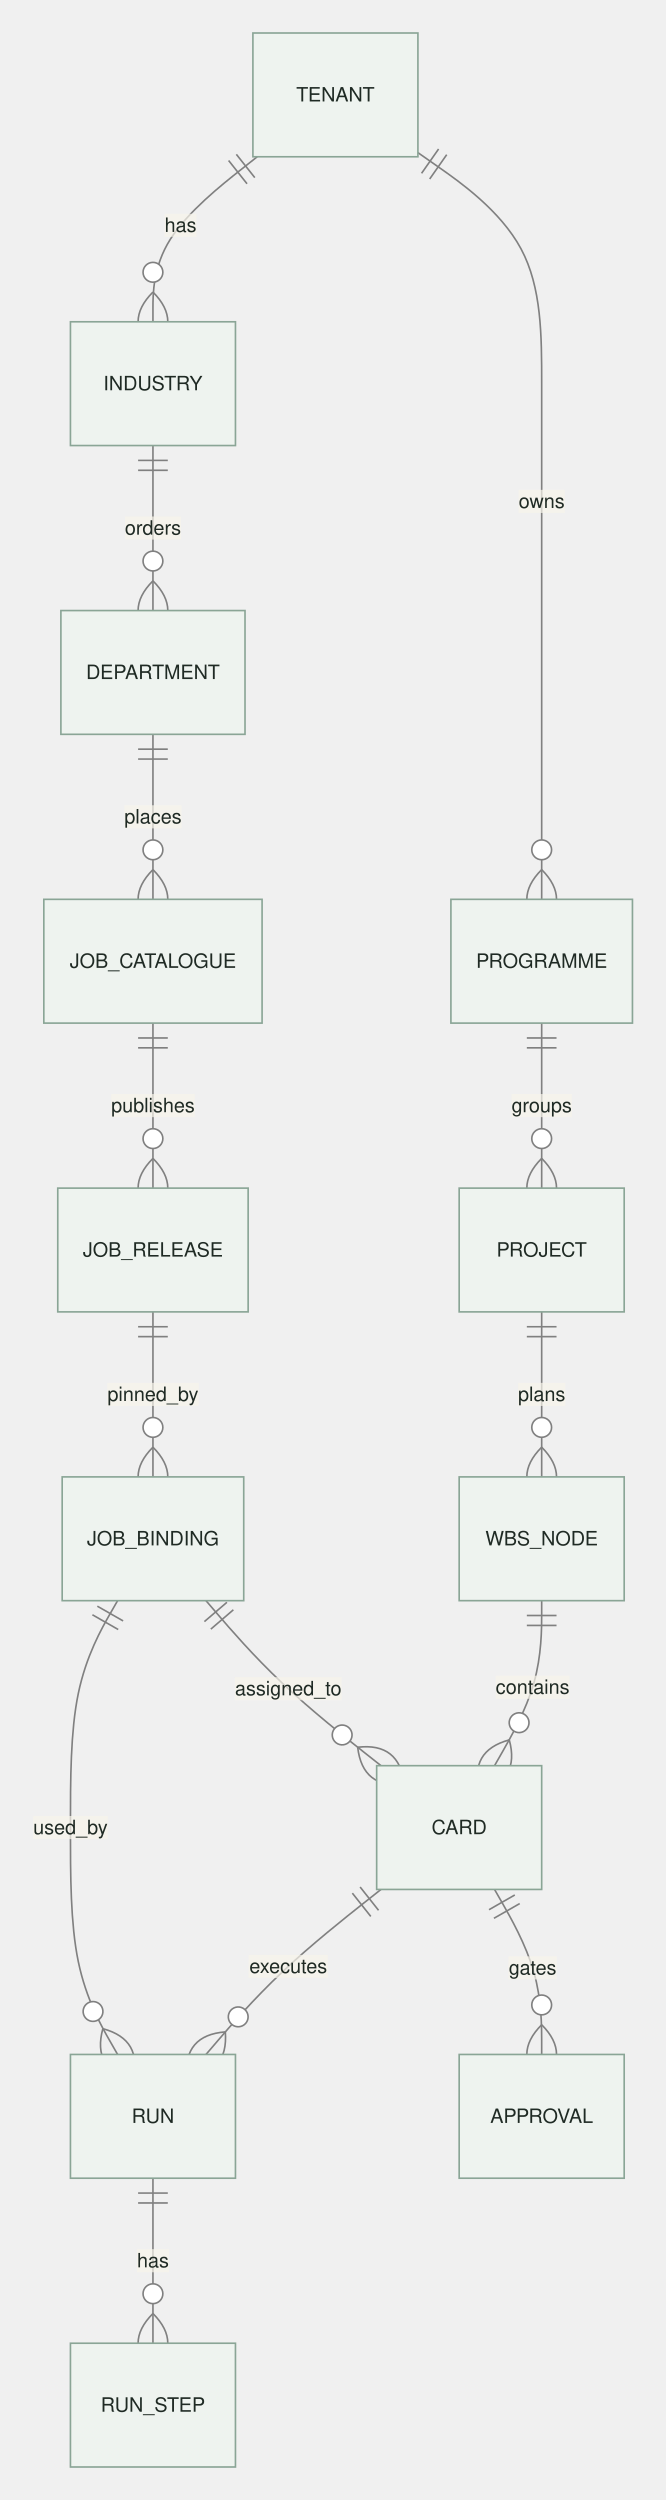
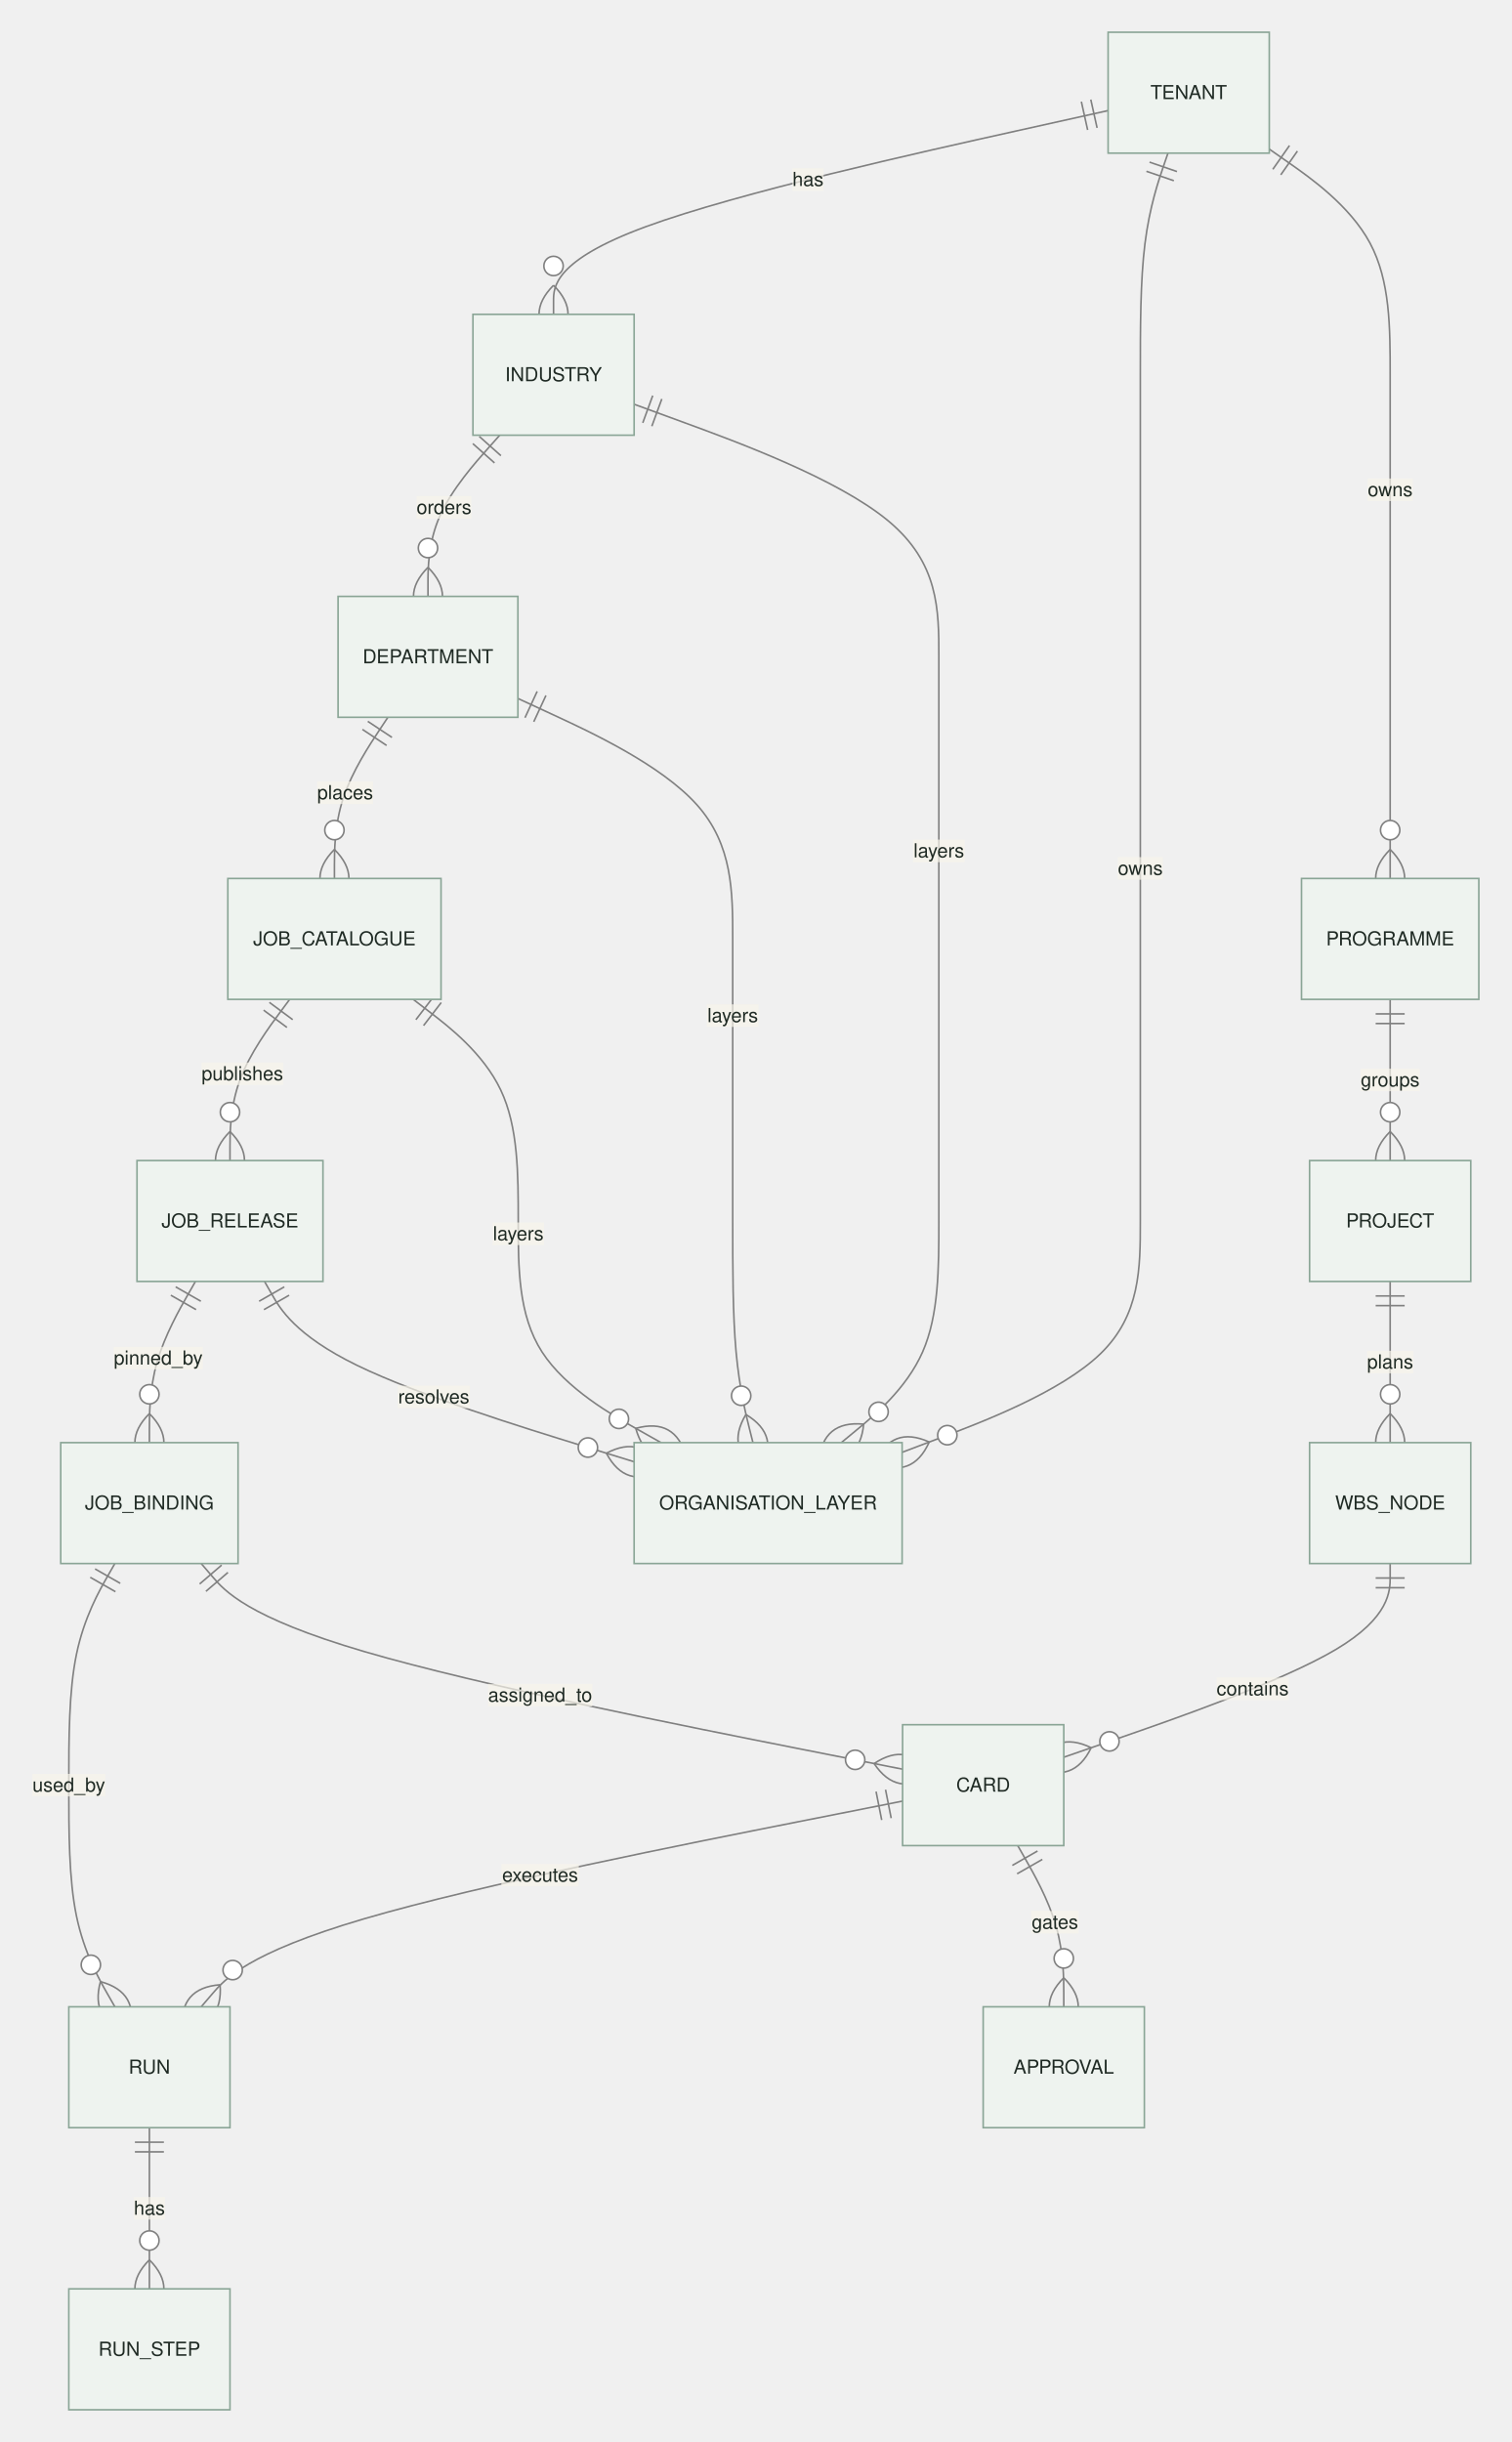
- <svg xmlns="http://www.w3.org/2000/svg" aria-roledescription="er" role="graphics-document document" viewBox="-6.555 0 403.265 1515" height="1515" width="403.265" id="my-svg" style="background-color: transparent;">
+ <svg xmlns="http://www.w3.org/2000/svg" aria-roledescription="er" role="graphics-document document" viewBox="-17.68 0 937.508 1515" height="1515" width="937.508" id="my-svg" style="background-color: transparent;">
  <style>#my-svg{font-family:IBM Plex Sans,Helvetica,Arial,sans-serif;font-size:14px;fill:#1f2a24;}#my-svg .error-icon{fill:#f7f4ea;}#my-svg .error-text{fill:#080b15;stroke:#080b15;}#my-svg .edge-thickness-normal{stroke-width:1px;}#my-svg .edge-thickness-thick{stroke-width:3.5px;}#my-svg .edge-pattern-solid{stroke-dasharray:0;}#my-svg .edge-thickness-invisible{stroke-width:0;fill:none;}#my-svg .edge-pattern-dashed{stroke-dasharray:3;}#my-svg .edge-pattern-dotted{stroke-dasharray:2;}#my-svg .marker{fill:#6f8779;stroke:#6f8779;}#my-svg .marker.cross{stroke:#6f8779;}#my-svg svg{font-family:IBM Plex Sans,Helvetica,Arial,sans-serif;font-size:14px;}#my-svg p{margin:0;}#my-svg .entityBox{fill:#eef3ef;stroke:#8aa596;}#my-svg .attributeBoxOdd{fill:#ffffff;stroke:#8aa596;}#my-svg .attributeBoxEven{fill:#f2f2f2;stroke:#8aa596;}#my-svg .relationshipLabelBox{fill:#f7f4ea;opacity:0.7;background-color:#f7f4ea;}#my-svg .relationshipLabelBox rect{opacity:0.5;}#my-svg .relationshipLine{stroke:#6f8779;}#my-svg .entityTitleText{text-anchor:middle;font-size:18px;fill:#1f2a24;}#my-svg #MD_PARENT_START{fill:#f5f5f5!important;stroke:#6f8779!important;stroke-width:1;}#my-svg #MD_PARENT_END{fill:#f5f5f5!important;stroke:#6f8779!important;stroke-width:1;}#my-svg :root{--mermaid-font-family:"trebuchet ms",verdana,arial,sans-serif;}</style>
  <g />
  <defs>
    <marker orient="auto" markerHeight="240" markerWidth="190" refY="7" refX="0" id="MD_PARENT_START">
      <path d="M 18,7 L9,13 L1,7 L9,1 Z" />
    </marker>
  </defs>
  <defs>
    <marker orient="auto" markerHeight="28" markerWidth="20" refY="7" refX="19" id="MD_PARENT_END">
      <path d="M 18,7 L9,13 L1,7 L9,1 Z" />
    </marker>
  </defs>
  <defs>
    <marker orient="auto" markerHeight="18" markerWidth="18" refY="9" refX="0" id="ONLY_ONE_START">
      <path d="M9,0 L9,18 M15,0 L15,18" fill="none" stroke="gray" />
    </marker>
  </defs>
  <defs>
    <marker orient="auto" markerHeight="18" markerWidth="18" refY="9" refX="18" id="ONLY_ONE_END">
      <path d="M3,0 L3,18 M9,0 L9,18" fill="none" stroke="gray" />
    </marker>
  </defs>
  <defs>
    <marker orient="auto" markerHeight="18" markerWidth="30" refY="9" refX="0" id="ZERO_OR_ONE_START">
      <circle r="6" cy="9" cx="21" fill="white" stroke="gray" />
      <path d="M9,0 L9,18" fill="none" stroke="gray" />
    </marker>
  </defs>
  <defs>
    <marker orient="auto" markerHeight="18" markerWidth="30" refY="9" refX="30" id="ZERO_OR_ONE_END">
      <circle r="6" cy="9" cx="9" fill="white" stroke="gray" />
      <path d="M21,0 L21,18" fill="none" stroke="gray" />
    </marker>
  </defs>
  <defs>
    <marker orient="auto" markerHeight="36" markerWidth="45" refY="18" refX="18" id="ONE_OR_MORE_START">
      <path d="M0,18 Q 18,0 36,18 Q 18,36 0,18 M42,9 L42,27" fill="none" stroke="gray" />
    </marker>
  </defs>
  <defs>
    <marker orient="auto" markerHeight="36" markerWidth="45" refY="18" refX="27" id="ONE_OR_MORE_END">
      <path d="M3,9 L3,27 M9,18 Q27,0 45,18 Q27,36 9,18" fill="none" stroke="gray" />
    </marker>
  </defs>
  <defs>
    <marker orient="auto" markerHeight="36" markerWidth="57" refY="18" refX="18" id="ZERO_OR_MORE_START">
      <circle r="6" cy="18" cx="48" fill="white" stroke="gray" />
      <path d="M0,18 Q18,0 36,18 Q18,36 0,18" fill="none" stroke="gray" />
    </marker>
  </defs>
  <defs>
    <marker orient="auto" markerHeight="36" markerWidth="57" refY="18" refX="39" id="ZERO_OR_MORE_END">
      <circle r="6" cy="18" cx="9" fill="white" stroke="gray" />
      <path d="M21,18 Q39,0 57,18 Q39,36 21,18" fill="none" stroke="gray" />
    </marker>
  </defs>
-   <path style="stroke: gray; fill: none;" marker-start="url(#ONLY_ONE_START)" marker-end="url(#ZERO_OR_MORE_END)" d="M149.316,95L138.785,103.333C128.255,111.667,107.194,128.333,96.663,145C86.133,161.667,86.133,178.333,86.133,186.667L86.133,195" class="er relationshipLine" />
-   <path style="stroke: gray; fill: none;" marker-start="url(#ONLY_ONE_START)" marker-end="url(#ZERO_OR_MORE_END)" d="M86.133,270L86.133,278.333C86.133,286.667,86.133,303.333,86.133,320C86.133,336.667,86.133,353.333,86.133,361.667L86.133,370" class="er relationshipLine" />
-   <path style="stroke: gray; fill: none;" marker-start="url(#ONLY_ONE_START)" marker-end="url(#ZERO_OR_MORE_END)" d="M86.133,445L86.133,453.333C86.133,461.667,86.133,478.333,86.133,495C86.133,511.667,86.133,528.333,86.133,536.667L86.133,545" class="er relationshipLine" />
-   <path style="stroke: gray; fill: none;" marker-start="url(#ONLY_ONE_START)" marker-end="url(#ZERO_OR_MORE_END)" d="M86.133,620L86.133,628.333C86.133,636.667,86.133,653.333,86.133,670C86.133,686.667,86.133,703.333,86.133,711.667L86.133,720" class="er relationshipLine" />
-   <path style="stroke: gray; fill: none;" marker-start="url(#ONLY_ONE_START)" marker-end="url(#ZERO_OR_MORE_END)" d="M86.133,795L86.133,803.333C86.133,811.667,86.133,828.333,86.133,845C86.133,861.667,86.133,878.333,86.133,886.667L86.133,895" class="er relationshipLine" />
-   <path style="stroke: gray; fill: none;" marker-start="url(#ONLY_ONE_START)" marker-end="url(#ZERO_OR_MORE_END)" d="M246.703,92.5L259.203,101.25C271.703,110,296.703,127.5,309.203,150.833C321.703,174.167,321.703,203.333,321.703,232.5C321.703,261.667,321.703,290.833,321.703,320C321.703,349.167,321.703,378.333,321.703,407.5C321.703,436.667,321.703,465.833,321.703,488.75C321.703,511.667,321.703,528.333,321.703,536.667L321.703,545" class="er relationshipLine" />
-   <path style="stroke: gray; fill: none;" marker-start="url(#ONLY_ONE_START)" marker-end="url(#ZERO_OR_MORE_END)" d="M321.703,620L321.703,628.333C321.703,636.667,321.703,653.333,321.703,670C321.703,686.667,321.703,703.333,321.703,711.667L321.703,720" class="er relationshipLine" />
-   <path style="stroke: gray; fill: none;" marker-start="url(#ONLY_ONE_START)" marker-end="url(#ZERO_OR_MORE_END)" d="M321.703,795L321.703,803.333C321.703,811.667,321.703,828.333,321.703,845C321.703,861.667,321.703,878.333,321.703,886.667L321.703,895" class="er relationshipLine" />
-   <path style="stroke: gray; fill: none;" marker-start="url(#ONLY_ONE_START)" marker-end="url(#ZERO_OR_MORE_END)" d="M321.703,970L321.703,978.333C321.703,986.667,321.703,1003.333,316.941,1020C312.179,1036.667,302.656,1053.333,297.894,1061.667L293.132,1070" class="er relationshipLine" />
-   <path style="stroke: gray; fill: none;" marker-start="url(#ONLY_ONE_START)" marker-end="url(#ZERO_OR_MORE_END)" d="M224.316,1145L213.785,1153.333C203.255,1161.667,182.194,1178.333,164.52,1195C146.847,1211.667,132.561,1228.333,125.419,1236.667L118.276,1245" class="er relationshipLine" />
-   <path style="stroke: gray; fill: none;" marker-start="url(#ONLY_ONE_START)" marker-end="url(#ZERO_OR_MORE_END)" d="M86.133,1320L86.133,1328.333C86.133,1336.667,86.133,1353.333,86.133,1370C86.133,1386.667,86.133,1403.333,86.133,1411.667L86.133,1420" class="er relationshipLine" />
-   <path style="stroke: gray; fill: none;" marker-start="url(#ONLY_ONE_START)" marker-end="url(#ZERO_OR_MORE_END)" d="M293.132,1145L297.894,1153.333C302.656,1161.667,312.179,1178.333,316.941,1195C321.703,1211.667,321.703,1228.333,321.703,1236.667L321.703,1245" class="er relationshipLine" />
-   <path style="stroke: gray; fill: none;" marker-start="url(#ONLY_ONE_START)" marker-end="url(#ZERO_OR_MORE_END)" d="M118.276,970L125.419,978.333C132.561,986.667,146.847,1003.333,164.52,1020C182.194,1036.667,203.255,1053.333,213.785,1061.667L224.316,1070" class="er relationshipLine" />
-   <path style="stroke: gray; fill: none;" marker-start="url(#ONLY_ONE_START)" marker-end="url(#ZERO_OR_MORE_END)" d="M64.704,970L59.942,978.333C55.18,986.667,45.657,1003.333,40.895,1026.25C36.133,1049.167,36.133,1078.333,36.133,1107.5C36.133,1136.667,36.133,1165.833,40.895,1188.75C45.657,1211.667,55.18,1228.333,59.942,1236.667L64.704,1245" class="er relationshipLine" />
-   <g transform="translate(146.7031,20 )" id="entity-TENANT-8cffc7bf-74b3-5549-8edd-b682612751bd">
+   <path style="stroke: gray; fill: none;" marker-start="url(#ONLY_ONE_START)" marker-end="url(#ZERO_OR_MORE_END)" d="M669.82,68.602L612.475,81.335C555.13,94.068,440.44,119.534,383.095,140.6C325.75,161.667,325.75,178.333,325.75,186.667L325.75,195" class="er relationshipLine" />
+   <path style="stroke: gray; fill: none;" marker-start="url(#ONLY_ONE_START)" marker-end="url(#ZERO_OR_MORE_END)" d="M292.367,270L284.948,278.333C277.53,286.667,262.693,303.333,255.274,320C247.855,336.667,247.855,353.333,247.855,361.667L247.855,370" class="er relationshipLine" />
+   <path style="stroke: gray; fill: none;" marker-start="url(#ONLY_ONE_START)" marker-end="url(#ZERO_OR_MORE_END)" d="M222.98,445L217.452,453.333C211.924,461.667,200.868,478.333,195.34,495C189.813,511.667,189.813,528.333,189.813,536.667L189.813,545" class="er relationshipLine" />
+   <path style="stroke: gray; fill: none;" marker-start="url(#ONLY_ONE_START)" marker-end="url(#ZERO_OR_MORE_END)" d="M162.039,620L155.867,628.333C149.695,636.667,137.352,653.333,131.18,670C125.008,686.667,125.008,703.333,125.008,711.667L125.008,720" class="er relationshipLine" />
+   <path style="stroke: gray; fill: none;" marker-start="url(#ONLY_ONE_START)" marker-end="url(#ZERO_OR_MORE_END)" d="M103.579,795L98.817,803.333C94.055,811.667,84.532,828.333,79.77,845C75.008,861.667,75.008,878.333,75.008,886.667L75.008,895" class="er relationshipLine" />
+   <path style="stroke: gray; fill: none;" marker-start="url(#ONLY_ONE_START)" marker-end="url(#ZERO_OR_MORE_END)" d="M706.96,95L704.102,103.333C701.244,111.667,695.528,128.333,692.67,151.25C689.813,174.167,689.813,203.333,689.813,232.5C689.813,261.667,689.813,290.833,689.813,320C689.813,349.167,689.813,378.333,689.813,407.5C689.813,436.667,689.813,465.833,689.813,495C689.813,524.167,689.813,553.333,689.813,582.5C689.813,611.667,689.813,640.833,689.813,670C689.813,699.167,689.813,728.333,689.813,757.5C689.813,786.667,689.813,815.833,665.18,839.75C640.547,863.667,591.281,882.334,566.648,891.667L542.016,901.001" class="er relationshipLine" />
+   <path style="stroke: gray; fill: none;" marker-start="url(#ONLY_ONE_START)" marker-end="url(#ZERO_OR_MORE_END)" d="M375.75,250.801L407.26,262.334C438.771,273.867,501.792,296.934,533.302,323.05C564.813,349.167,564.813,378.333,564.813,407.5C564.813,436.667,564.813,465.833,564.813,495C564.813,524.167,564.813,553.333,564.813,582.5C564.813,611.667,564.813,640.833,564.813,670C564.813,699.167,564.813,728.333,564.813,757.5C564.813,786.667,564.813,815.833,554.724,838.75C544.635,861.667,524.458,878.333,514.37,886.667L504.281,895" class="er relationshipLine" />
+   <path style="stroke: gray; fill: none;" marker-start="url(#ONLY_ONE_START)" marker-end="url(#ZERO_OR_MORE_END)" d="M303.645,433.32L325.857,443.6C348.069,453.88,392.493,474.44,414.706,499.303C436.918,524.167,436.918,553.333,436.918,582.5C436.918,611.667,436.918,640.833,436.918,670C436.918,699.167,436.918,728.333,436.918,757.5C436.918,786.667,436.918,815.833,439.01,838.75C441.102,861.667,445.286,878.333,447.377,886.667L449.469,895" class="er relationshipLine" />
+   <path style="stroke: gray; fill: none;" marker-start="url(#ONLY_ONE_START)" marker-end="url(#ZERO_OR_MORE_END)" d="M238.686,620L249.547,628.333C260.408,636.667,282.13,653.333,292.991,676.25C303.852,699.167,303.852,728.333,303.852,757.5C303.852,786.667,303.852,815.833,318.616,838.75C333.381,861.667,362.911,878.333,377.676,886.667L392.441,895" class="er relationshipLine" />
+   <path style="stroke: gray; fill: none;" marker-start="url(#ONLY_ONE_START)" marker-end="url(#ZERO_OR_MORE_END)" d="M146.436,795L151.198,803.333C155.96,811.667,165.484,828.333,203.703,846.979C241.922,865.625,308.836,886.25,342.293,896.563L375.75,906.876" class="er relationshipLine" />
+   <path style="stroke: gray; fill: none;" marker-start="url(#ONLY_ONE_START)" marker-end="url(#ZERO_OR_MORE_END)" d="M769.82,92.5L782.32,101.25C794.82,110,819.82,127.5,832.32,150.833C844.82,174.167,844.82,203.333,844.82,232.5C844.82,261.667,844.82,290.833,844.82,320C844.82,349.167,844.82,378.333,844.82,407.5C844.82,436.667,844.82,465.833,844.82,488.75C844.82,511.667,844.82,528.333,844.82,536.667L844.82,545" class="er relationshipLine" />
+   <path style="stroke: gray; fill: none;" marker-start="url(#ONLY_ONE_START)" marker-end="url(#ZERO_OR_MORE_END)" d="M844.82,620L844.82,628.333C844.82,636.667,844.82,653.333,844.82,670C844.82,686.667,844.82,703.333,844.82,711.667L844.82,720" class="er relationshipLine" />
+   <path style="stroke: gray; fill: none;" marker-start="url(#ONLY_ONE_START)" marker-end="url(#ZERO_OR_MORE_END)" d="M844.82,795L844.82,803.333C844.82,811.667,844.82,828.333,844.82,845C844.82,861.667,844.82,878.333,844.82,886.667L844.82,895" class="er relationshipLine" />
+   <path style="stroke: gray; fill: none;" marker-start="url(#ONLY_ONE_START)" marker-end="url(#ZERO_OR_MORE_END)" d="M844.82,970L844.82,978.333C844.82,986.667,844.82,1003.333,811.07,1023.362C777.319,1043.391,709.818,1066.782,676.067,1078.478L642.316,1090.174" class="er relationshipLine" />
+   <path style="stroke: gray; fill: none;" marker-start="url(#ONLY_ONE_START)" marker-end="url(#ZERO_OR_MORE_END)" d="M542.316,1117.391L476.932,1130.326C411.547,1143.261,280.777,1169.13,208.25,1190.399C135.722,1211.667,121.436,1228.333,114.294,1236.667L107.151,1245" class="er relationshipLine" />
+   <path style="stroke: gray; fill: none;" marker-start="url(#ONLY_ONE_START)" marker-end="url(#ZERO_OR_MORE_END)" d="M75.008,1320L75.008,1328.333C75.008,1336.667,75.008,1353.333,75.008,1370C75.008,1386.667,75.008,1403.333,75.008,1411.667L75.008,1420" class="er relationshipLine" />
+   <path style="stroke: gray; fill: none;" marker-start="url(#ONLY_ONE_START)" marker-end="url(#ZERO_OR_MORE_END)" d="M613.745,1145L618.507,1153.333C623.269,1161.667,632.793,1178.333,637.555,1195C642.316,1211.667,642.316,1228.333,642.316,1236.667L642.316,1245" class="er relationshipLine" />
+   <path style="stroke: gray; fill: none;" marker-start="url(#ONLY_ONE_START)" marker-end="url(#ZERO_OR_MORE_END)" d="M107.151,970L114.294,978.333C121.436,986.667,135.722,1003.333,208.25,1024.601C280.777,1045.87,411.547,1071.739,476.932,1084.674L542.316,1097.609" class="er relationshipLine" />
+   <path style="stroke: gray; fill: none;" marker-start="url(#ONLY_ONE_START)" marker-end="url(#ZERO_OR_MORE_END)" d="M53.579,970L48.817,978.333C44.055,986.667,34.532,1003.333,29.77,1026.25C25.008,1049.167,25.008,1078.333,25.008,1107.5C25.008,1136.667,25.008,1165.833,29.77,1188.75C34.532,1211.667,44.055,1228.333,48.817,1236.667L53.579,1245" class="er relationshipLine" />
+   <g transform="translate(669.8203,20 )" id="entity-TENANT-8cffc7bf-74b3-5549-8edd-b682612751bd">
    <rect height="75" width="100" y="0" x="0" class="er entityBox" />
    <text style="dominant-baseline: middle; text-anchor: middle; font-size: 12px;" transform="translate(50,37.5)" y="0" x="0" id="text-entity-TENANT-8cffc7bf-74b3-5549-8edd-b682612751bd" class="er entityLabel">TENANT</text>
  </g>
-   <g transform="translate(36.13281,195 )" id="entity-INDUSTRY-b24a9cc8-d503-54ec-b4a4-299165b13363">
+   <g transform="translate(275.75,195 )" id="entity-INDUSTRY-b24a9cc8-d503-54ec-b4a4-299165b13363">
    <rect height="75" width="100" y="0" x="0" class="er entityBox" />
    <text style="dominant-baseline: middle; text-anchor: middle; font-size: 12px;" transform="translate(50,37.5)" y="0" x="0" id="text-entity-INDUSTRY-b24a9cc8-d503-54ec-b4a4-299165b13363" class="er entityLabel">INDUSTRY</text>
  </g>
-   <g transform="translate(30.34375,370 )" id="entity-DEPARTMENT-c8b8b6c6-7645-582a-93ce-ec93aca41f07">
+   <g transform="translate(192.0664,370 )" id="entity-DEPARTMENT-c8b8b6c6-7645-582a-93ce-ec93aca41f07">
    <rect height="75" width="111.578" y="0" x="0" class="er entityBox" />
    <text style="dominant-baseline: middle; text-anchor: middle; font-size: 12px;" transform="translate(55.78906,37.5)" y="0" x="0" id="text-entity-DEPARTMENT-c8b8b6c6-7645-582a-93ce-ec93aca41f07" class="er entityLabel">DEPARTMENT</text>
  </g>
-   <g transform="translate(20,545 )" id="entity-JOBCATALOGUE-88e23f4f-b89b-543e-b48f-01fd8c40ca5e">
+   <g transform="translate(123.6797,545 )" id="entity-JOBCATALOGUE-88e23f4f-b89b-543e-b48f-01fd8c40ca5e">
    <rect height="75" width="132.266" y="0" x="0" class="er entityBox" />
    <text style="dominant-baseline: middle; text-anchor: middle; font-size: 12px;" transform="translate(66.13281,37.5)" y="0" x="0" id="text-entity-JOBCATALOGUE-88e23f4f-b89b-543e-b48f-01fd8c40ca5e" class="er entityLabel">JOB_CATALOGUE</text>
  </g>
-   <g transform="translate(28.44531,720 )" id="entity-JOBRELEASE-41348d5a-c168-5153-a61b-93bad2d7f9dc">
+   <g transform="translate(67.32031,720 )" id="entity-JOBRELEASE-41348d5a-c168-5153-a61b-93bad2d7f9dc">
    <rect height="75" width="115.375" y="0" x="0" class="er entityBox" />
    <text style="dominant-baseline: middle; text-anchor: middle; font-size: 12px;" transform="translate(57.6875,37.5)" y="0" x="0" id="text-entity-JOBRELEASE-41348d5a-c168-5153-a61b-93bad2d7f9dc" class="er entityLabel">JOB_RELEASE</text>
  </g>
-   <g transform="translate(31.125,895 )" id="entity-JOBBINDING-93249e7e-0753-5f55-b24e-6bc2646c5bc9">
+   <g transform="translate(20,895 )" id="entity-JOBBINDING-93249e7e-0753-5f55-b24e-6bc2646c5bc9">
    <rect height="75" width="110.016" y="0" x="0" class="er entityBox" />
    <text style="dominant-baseline: middle; text-anchor: middle; font-size: 12px;" transform="translate(55.00781,37.5)" y="0" x="0" id="text-entity-JOBBINDING-93249e7e-0753-5f55-b24e-6bc2646c5bc9" class="er entityLabel">JOB_BINDING</text>
  </g>
-   <g transform="translate(266.6953,545 )" id="entity-PROGRAMME-62d55328-f257-510d-9439-1f3db006f5e4">
+   <g transform="translate(375.75,895 )" id="entity-ORGANISATIONLAYER-d7b2dcb7-e233-56bb-8891-5d7a199adb34">
+     <rect height="75" width="166.266" y="0" x="0" class="er entityBox" />
+     <text style="dominant-baseline: middle; text-anchor: middle; font-size: 12px;" transform="translate(83.13281,37.5)" y="0" x="0" id="text-entity-ORGANISATIONLAYER-d7b2dcb7-e233-56bb-8891-5d7a199adb34" class="er entityLabel">ORGANISATION_LAYER</text>
+   </g>
+   <g transform="translate(789.8125,545 )" id="entity-PROGRAMME-62d55328-f257-510d-9439-1f3db006f5e4">
    <rect height="75" width="110.016" y="0" x="0" class="er entityBox" />
    <text style="dominant-baseline: middle; text-anchor: middle; font-size: 12px;" transform="translate(55.00781,37.5)" y="0" x="0" id="text-entity-PROGRAMME-62d55328-f257-510d-9439-1f3db006f5e4" class="er entityLabel">PROGRAMME</text>
  </g>
-   <g transform="translate(271.7031,720 )" id="entity-PROJECT-7694b060-3426-5f95-980b-c6c423c4d7b8">
+   <g transform="translate(794.8203,720 )" id="entity-PROJECT-7694b060-3426-5f95-980b-c6c423c4d7b8">
    <rect height="75" width="100" y="0" x="0" class="er entityBox" />
    <text style="dominant-baseline: middle; text-anchor: middle; font-size: 12px;" transform="translate(50,37.5)" y="0" x="0" id="text-entity-PROJECT-7694b060-3426-5f95-980b-c6c423c4d7b8" class="er entityLabel">PROJECT</text>
  </g>
-   <g transform="translate(271.7031,895 )" id="entity-WBSNODE-cf971417-2b1f-52bd-8501-5e4ef92474e4">
+   <g transform="translate(794.8203,895 )" id="entity-WBSNODE-cf971417-2b1f-52bd-8501-5e4ef92474e4">
    <rect height="75" width="100" y="0" x="0" class="er entityBox" />
    <text style="dominant-baseline: middle; text-anchor: middle; font-size: 12px;" transform="translate(50,37.5)" y="0" x="0" id="text-entity-WBSNODE-cf971417-2b1f-52bd-8501-5e4ef92474e4" class="er entityLabel">WBS_NODE</text>
  </g>
-   <g transform="translate(221.7031,1070 )" id="entity-CARD-2533ca9f-19be-51f9-b4bd-6aa7fabd52ca">
+   <g transform="translate(542.3164,1070 )" id="entity-CARD-2533ca9f-19be-51f9-b4bd-6aa7fabd52ca">
    <rect height="75" width="100" y="0" x="0" class="er entityBox" />
    <text style="dominant-baseline: middle; text-anchor: middle; font-size: 12px;" transform="translate(50,37.5)" y="0" x="0" id="text-entity-CARD-2533ca9f-19be-51f9-b4bd-6aa7fabd52ca" class="er entityLabel">CARD</text>
  </g>
-   <g transform="translate(36.13281,1245 )" id="entity-RUN-91600dd8-2d40-5f1c-89b3-f815c7574c07">
+   <g transform="translate(25.00781,1245 )" id="entity-RUN-91600dd8-2d40-5f1c-89b3-f815c7574c07">
    <rect height="75" width="100" y="0" x="0" class="er entityBox" />
    <text style="dominant-baseline: middle; text-anchor: middle; font-size: 12px;" transform="translate(50,37.5)" y="0" x="0" id="text-entity-RUN-91600dd8-2d40-5f1c-89b3-f815c7574c07" class="er entityLabel">RUN</text>
  </g>
-   <g transform="translate(36.13281,1420 )" id="entity-RUNSTEP-504faac5-453d-56a5-b8f3-ab0a47ad29dc">
+   <g transform="translate(25.00781,1420 )" id="entity-RUNSTEP-504faac5-453d-56a5-b8f3-ab0a47ad29dc">
    <rect height="75" width="100" y="0" x="0" class="er entityBox" />
    <text style="dominant-baseline: middle; text-anchor: middle; font-size: 12px;" transform="translate(50,37.5)" y="0" x="0" id="text-entity-RUNSTEP-504faac5-453d-56a5-b8f3-ab0a47ad29dc" class="er entityLabel">RUN_STEP</text>
  </g>
-   <g transform="translate(271.7031,1245 )" id="entity-APPROVAL-2445f997-9beb-596a-962e-5d136867f3f1">
+   <g transform="translate(592.3164,1245 )" id="entity-APPROVAL-2445f997-9beb-596a-962e-5d136867f3f1">
    <rect height="75" width="100" y="0" x="0" class="er entityBox" />
    <text style="dominant-baseline: middle; text-anchor: middle; font-size: 12px;" transform="translate(50,37.5)" y="0" x="0" id="text-entity-APPROVAL-2445f997-9beb-596a-962e-5d136867f3f1" class="er entityLabel">APPROVAL</text>
  </g>
-   <rect height="14" width="19.359" y="129.531" x="93.172" class="er relationshipLabelBox" />
-   <text style="text-anchor: middle; dominant-baseline: middle; font-size: 12px;" y="136.531" x="102.851" id="rel1" class="er relationshipLabel">has</text>
-   <rect height="14" width="34.016" y="313" x="69.125" class="er relationshipLabelBox" />
-   <text style="text-anchor: middle; dominant-baseline: middle; font-size: 12px;" y="320" x="86.133" id="rel2" class="er relationshipLabel">orders</text>
-   <rect height="14" width="34.688" y="488" x="68.789" class="er relationshipLabelBox" />
-   <text style="text-anchor: middle; dominant-baseline: middle; font-size: 12px;" y="495" x="86.133" id="rel3" class="er relationshipLabel">places</text>
-   <rect height="14" width="50.703" y="663" x="60.781" class="er relationshipLabelBox" />
-   <text style="text-anchor: middle; dominant-baseline: middle; font-size: 12px;" y="670" x="86.133" id="rel4" class="er relationshipLabel">publishes</text>
-   <rect height="14" width="55.391" y="838" x="58.438" class="er relationshipLabelBox" />
-   <text style="text-anchor: middle; dominant-baseline: middle; font-size: 12px;" y="845" x="86.133" id="rel5" class="er relationshipLabel">pinned_by</text>
-   <rect height="14" width="28.016" y="296.847" x="307.695" class="er relationshipLabelBox" />
-   <text style="text-anchor: middle; dominant-baseline: middle; font-size: 12px;" y="303.847" x="321.703" id="rel6" class="er relationshipLabel">owns</text>
-   <rect height="14" width="36.703" y="663" x="303.351" class="er relationshipLabelBox" />
-   <text style="text-anchor: middle; dominant-baseline: middle; font-size: 12px;" y="670" x="321.703" id="rel7" class="er relationshipLabel">groups</text>
-   <rect height="14" width="28.688" y="838" x="307.359" class="er relationshipLabelBox" />
-   <text style="text-anchor: middle; dominant-baseline: middle; font-size: 12px;" y="845" x="321.703" id="rel8" class="er relationshipLabel">plans</text>
-   <rect height="14" width="44.703" y="1015.447" x="293.856" class="er relationshipLabelBox" />
-   <text style="text-anchor: middle; dominant-baseline: middle; font-size: 12px;" y="1022.447" x="316.208" id="rel9" class="er relationshipLabel">contains</text>
-   <rect height="14" width="48.031" y="1184.651" x="144.1" class="er relationshipLabelBox" />
-   <text style="text-anchor: middle; dominant-baseline: middle; font-size: 12px;" y="1191.651" x="168.116" id="rel10" class="er relationshipLabel">executes</text>
-   <rect height="14" width="19.359" y="1363" x="76.453" class="er relationshipLabelBox" />
-   <text style="text-anchor: middle; dominant-baseline: middle; font-size: 12px;" y="1370" x="86.133" id="rel11" class="er relationshipLabel">has</text>
-   <rect height="14" width="29.359" y="1185.553" x="301.528" class="er relationshipLabelBox" />
-   <text style="text-anchor: middle; dominant-baseline: middle; font-size: 12px;" y="1192.553" x="316.208" id="rel12" class="er relationshipLabel">gates</text>
-   <rect height="14" width="64.719" y="1016.349" x="135.756" class="er relationshipLabelBox" />
-   <text style="text-anchor: middle; dominant-baseline: middle; font-size: 12px;" y="1023.349" x="168.116" id="rel13" class="er relationshipLabel">assigned_to</text>
-   <rect height="14" width="45.375" y="1100.5" x="13.445" class="er relationshipLabelBox" />
-   <text style="text-anchor: middle; dominant-baseline: middle; font-size: 12px;" y="1107.5" x="36.133" id="rel14" class="er relationshipLabel">used_by</text>
+   <rect height="14" width="19.359" y="104.374" x="473.932" class="er relationshipLabelBox" />
+   <text style="text-anchor: middle; dominant-baseline: middle; font-size: 12px;" y="111.374" x="483.611" id="rel1" class="er relationshipLabel">has</text>
+   <rect height="14" width="34.016" y="307.828" x="240.795" class="er relationshipLabelBox" />
+   <text style="text-anchor: middle; dominant-baseline: middle; font-size: 12px;" y="314.828" x="257.803" id="rel2" class="er relationshipLabel">orders</text>
+   <rect height="14" width="34.688" y="484.815" x="179.118" class="er relationshipLabelBox" />
+   <text style="text-anchor: middle; dominant-baseline: middle; font-size: 12px;" y="491.815" x="196.462" id="rel3" class="er relationshipLabel">places</text>
+   <rect height="14" width="50.703" y="659.158" x="107.357" class="er relationshipLabelBox" />
+   <text style="text-anchor: middle; dominant-baseline: middle; font-size: 12px;" y="666.158" x="132.708" id="rel4" class="er relationshipLabel">publishes</text>
+   <rect height="14" width="55.391" y="835.553" x="52.808" class="er relationshipLabelBox" />
+   <text style="text-anchor: middle; dominant-baseline: middle; font-size: 12px;" y="842.553" x="80.503" id="rel5" class="er relationshipLabel">pinned_by</text>
+   <rect height="14" width="28.016" y="531.77" x="675.805" class="er relationshipLabelBox" />
+   <text style="text-anchor: middle; dominant-baseline: middle; font-size: 12px;" y="538.77" x="689.813" id="rel6" class="er relationshipLabel">owns</text>
+   <rect height="14" width="32.016" y="520.888" x="548.805" class="er relationshipLabelBox" />
+   <text style="text-anchor: middle; dominant-baseline: middle; font-size: 12px;" y="527.888" x="564.813" id="rel7" class="er relationshipLabel">layers</text>
+   <rect height="14" width="32.016" y="623.102" x="420.91" class="er relationshipLabelBox" />
+   <text style="text-anchor: middle; dominant-baseline: middle; font-size: 12px;" y="630.102" x="436.918" id="rel8" class="er relationshipLabel">layers</text>
+   <rect height="14" width="32.016" y="758.436" x="287.855" class="er relationshipLabelBox" />
+   <text style="text-anchor: middle; dominant-baseline: middle; font-size: 12px;" y="765.436" x="303.863" id="rel9" class="er relationshipLabel">layers</text>
+   <rect height="14" width="44.688" y="859.66" x="229.105" class="er relationshipLabelBox" />
+   <text style="text-anchor: middle; dominant-baseline: middle; font-size: 12px;" y="866.66" x="251.449" id="rel10" class="er relationshipLabel">resolves</text>
+   <rect height="14" width="28.016" y="296.847" x="830.812" class="er relationshipLabelBox" />
+   <text style="text-anchor: middle; dominant-baseline: middle; font-size: 12px;" y="303.847" x="844.82" id="rel11" class="er relationshipLabel">owns</text>
+   <rect height="14" width="36.703" y="663" x="826.468" class="er relationshipLabelBox" />
+   <text style="text-anchor: middle; dominant-baseline: middle; font-size: 12px;" y="670" x="844.82" id="rel12" class="er relationshipLabel">groups</text>
+   <rect height="14" width="28.688" y="838" x="830.476" class="er relationshipLabelBox" />
+   <text style="text-anchor: middle; dominant-baseline: middle; font-size: 12px;" y="845" x="844.82" id="rel13" class="er relationshipLabel">plans</text>
+   <rect height="14" width="44.703" y="1040.715" x="737.15" class="er relationshipLabelBox" />
+   <text style="text-anchor: middle; dominant-baseline: middle; font-size: 12px;" y="1047.715" x="759.501" id="rel14" class="er relationshipLabel">contains</text>
+   <rect height="14" width="48.031" y="1156.324" x="293.407" class="er relationshipLabelBox" />
+   <text style="text-anchor: middle; dominant-baseline: middle; font-size: 12px;" y="1163.324" x="317.422" id="rel15" class="er relationshipLabel">executes</text>
+   <rect height="14" width="19.359" y="1363" x="65.328" class="er relationshipLabelBox" />
+   <text style="text-anchor: middle; dominant-baseline: middle; font-size: 12px;" y="1370" x="75.008" id="rel16" class="er relationshipLabel">has</text>
+   <rect height="14" width="29.359" y="1185.553" x="622.142" class="er relationshipLabelBox" />
+   <text style="text-anchor: middle; dominant-baseline: middle; font-size: 12px;" y="1192.553" x="636.822" id="rel17" class="er relationshipLabel">gates</text>
+   <rect height="14" width="64.719" y="1044.676" x="285.063" class="er relationshipLabelBox" />
+   <text style="text-anchor: middle; dominant-baseline: middle; font-size: 12px;" y="1051.676" x="317.422" id="rel18" class="er relationshipLabel">assigned_to</text>
+   <rect height="14" width="45.375" y="1100.5" x="2.32" class="er relationshipLabelBox" />
+   <text style="text-anchor: middle; dominant-baseline: middle; font-size: 12px;" y="1107.5" x="25.008" id="rel19" class="er relationshipLabel">used_by</text>
</svg>
